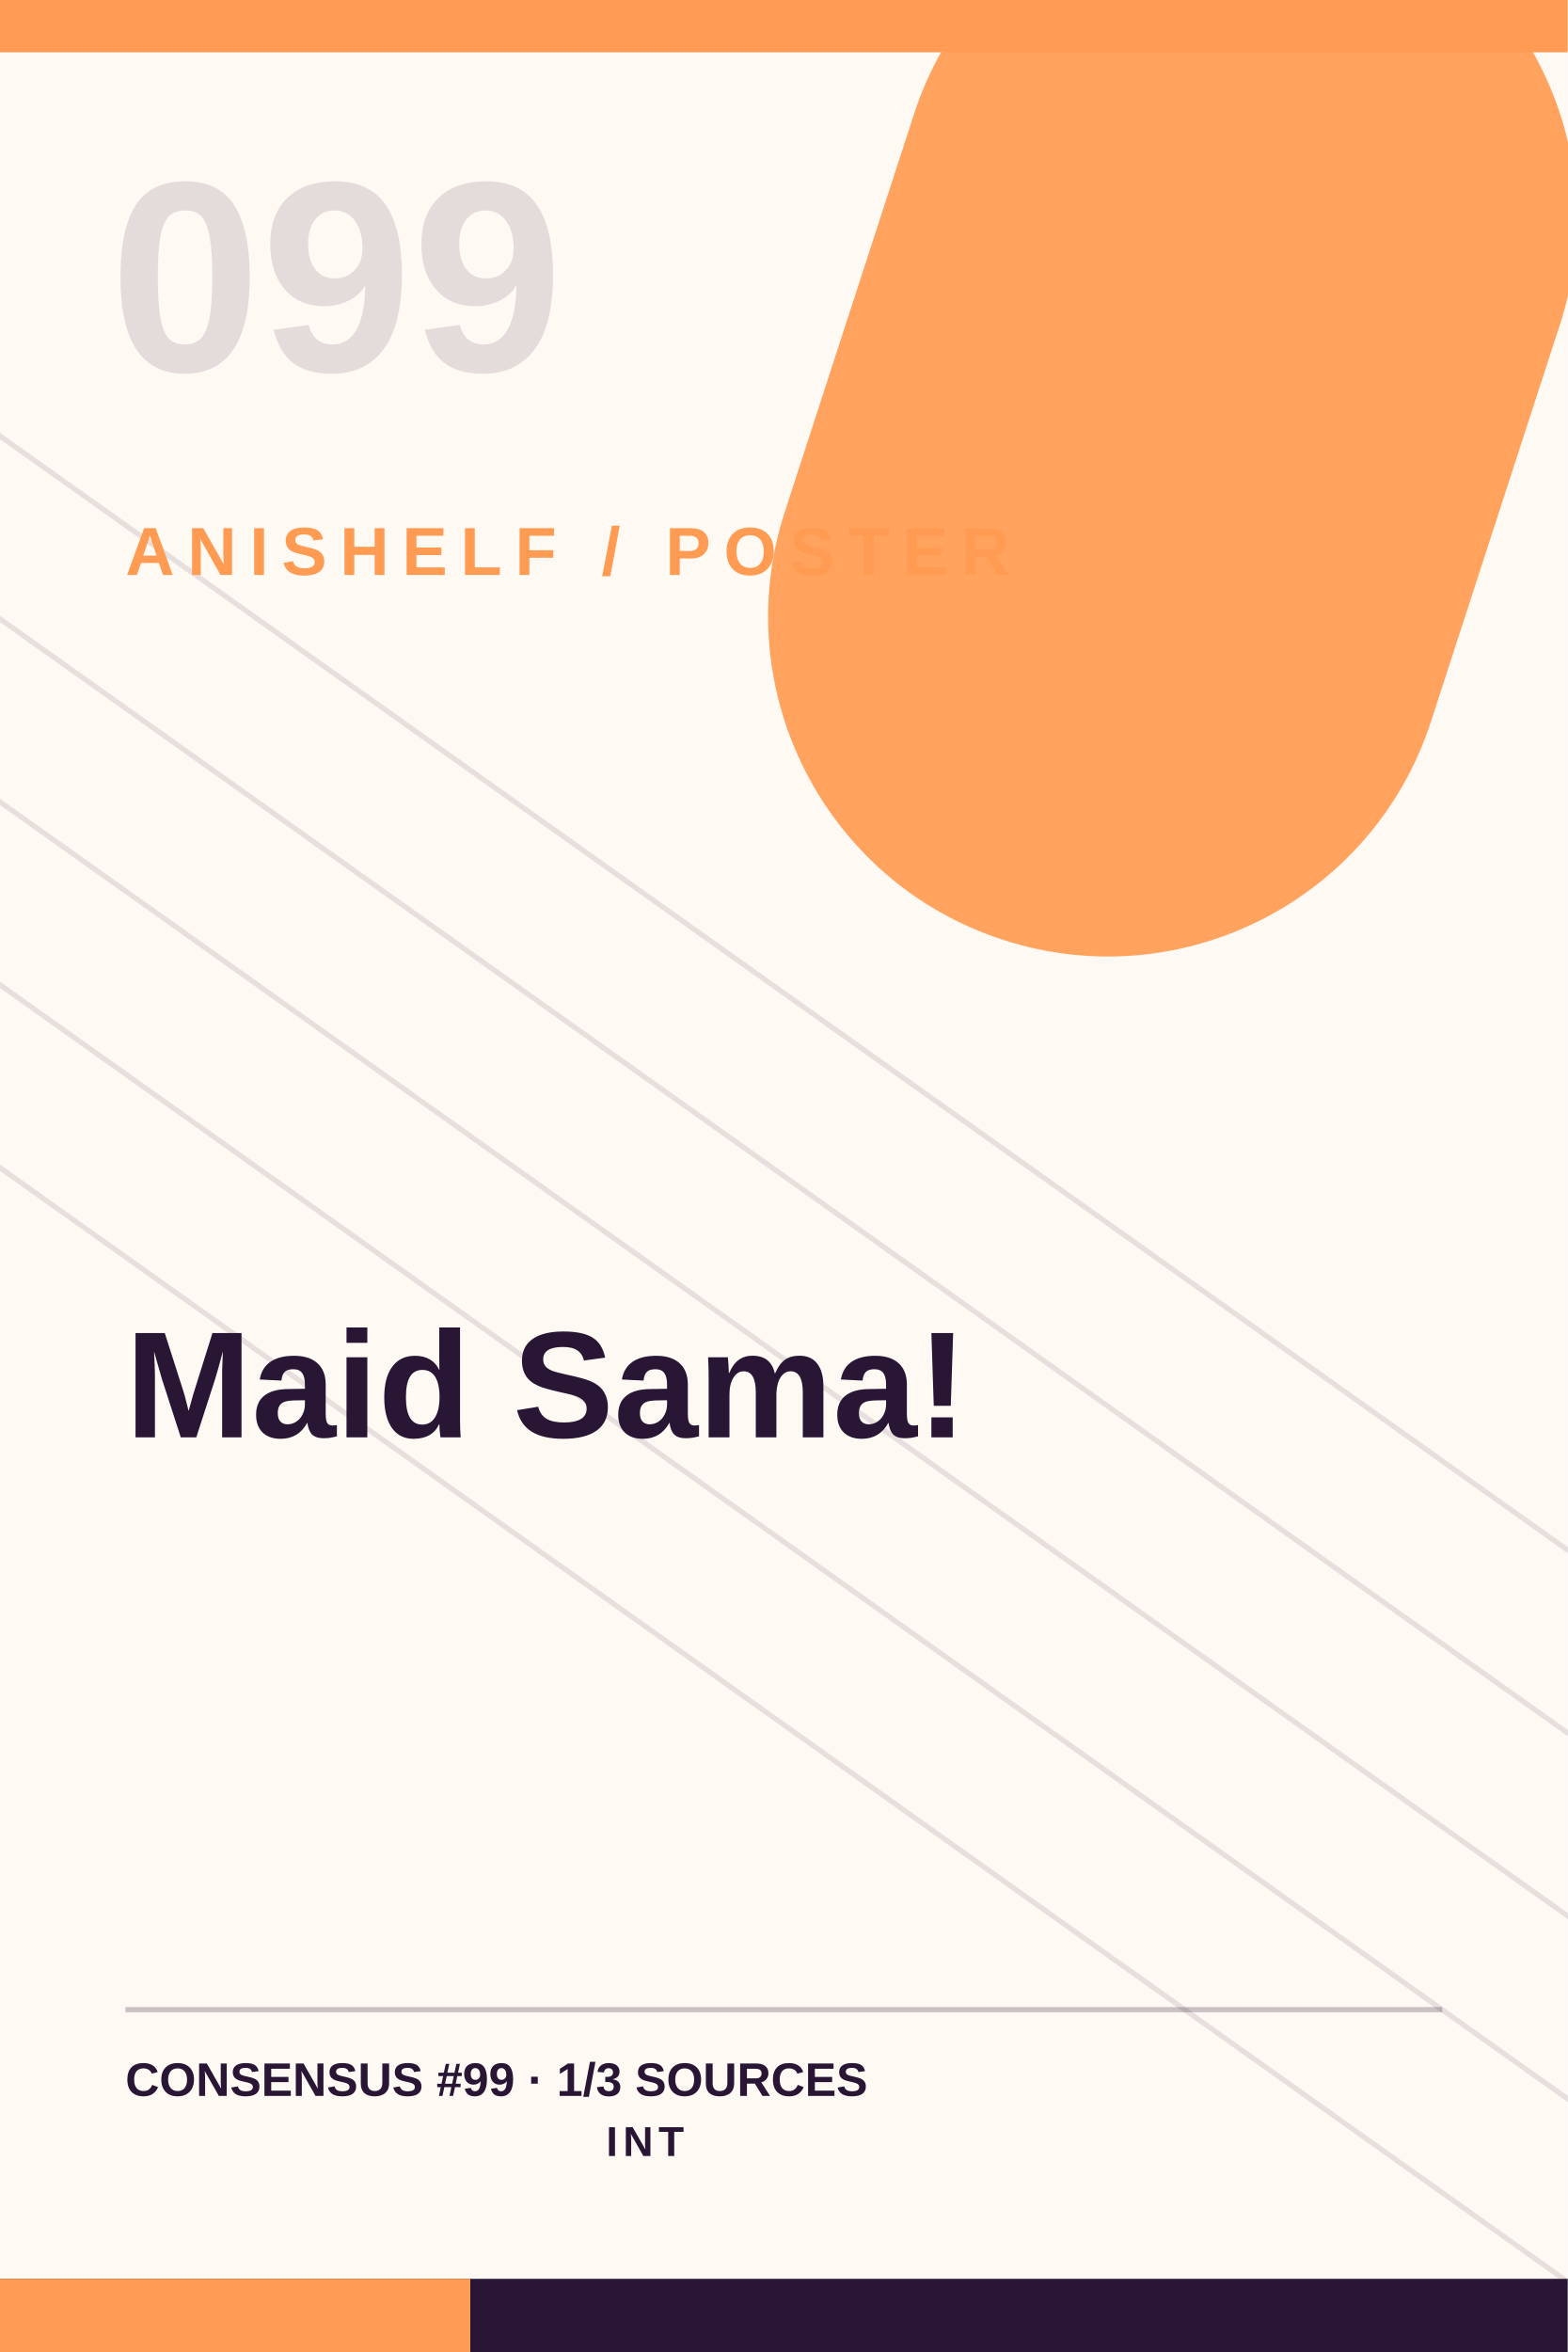
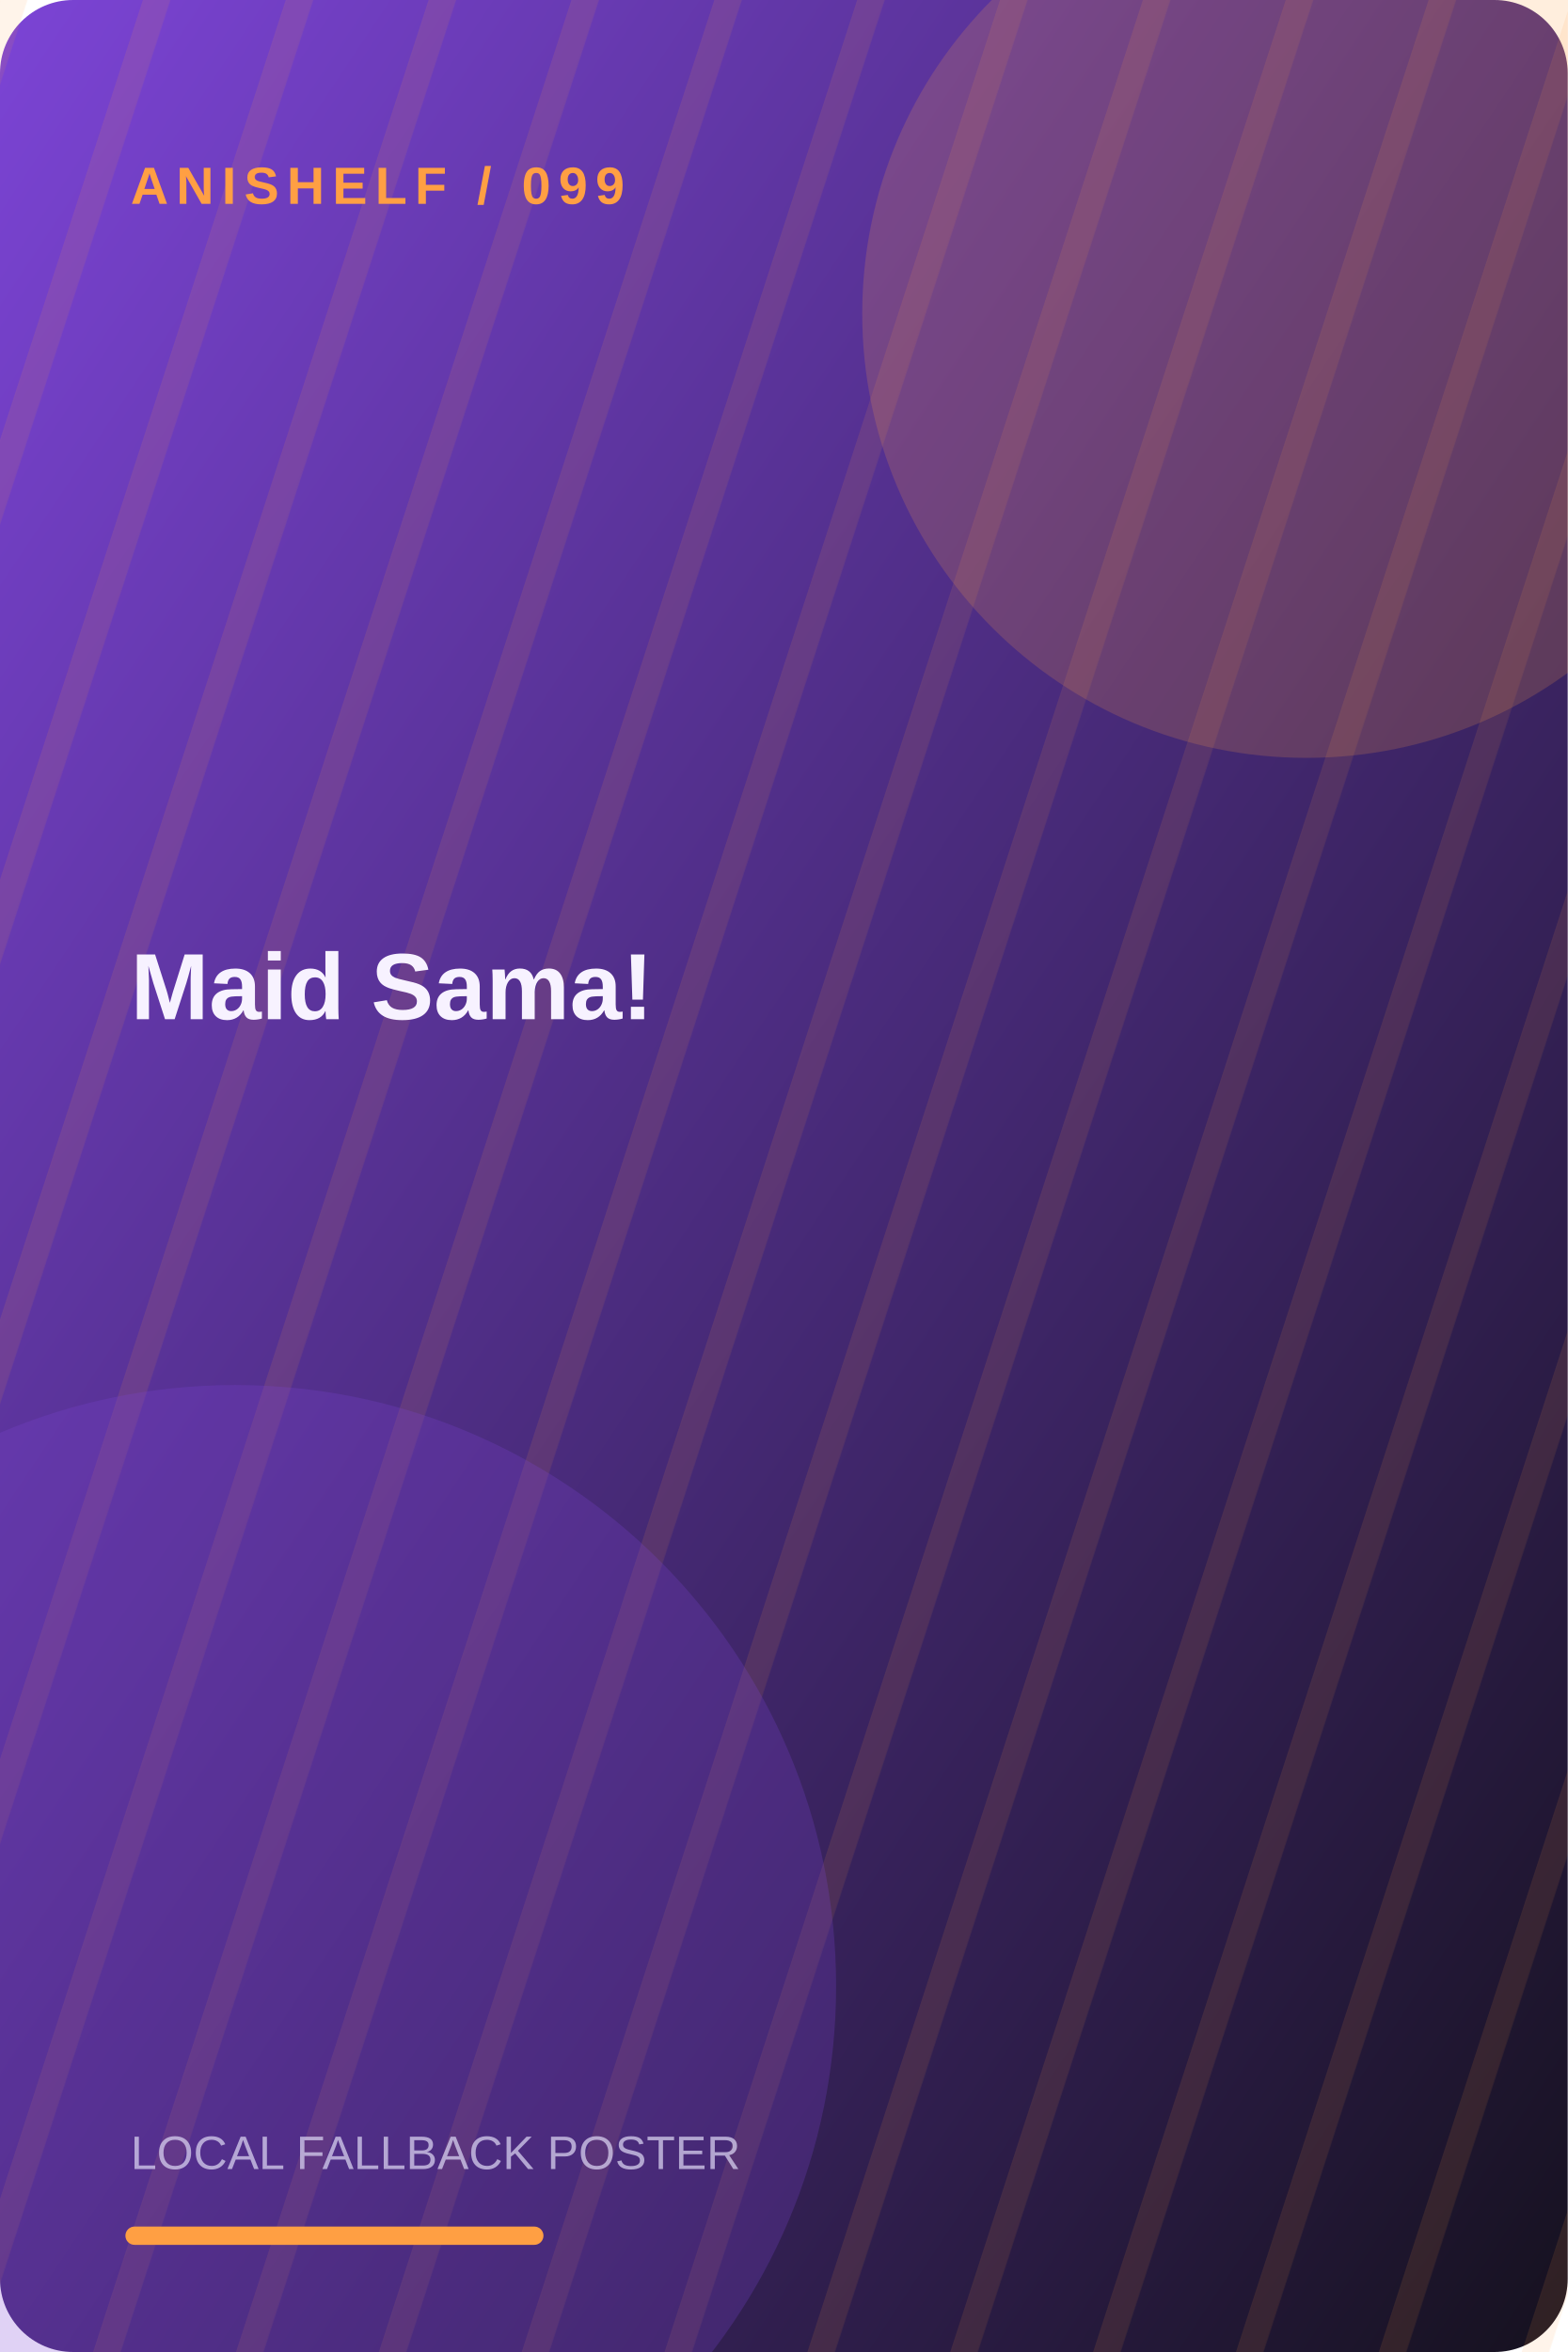
- <svg xmlns="http://www.w3.org/2000/svg" width="600" height="900" viewBox="0 0 600 900" role="img" aria-label="Maid Sama!">
-   <rect width="600" height="900" fill="#fff9f4" />
-   <rect x="0" y="0" width="600" height="20" fill="#ff9b52" />
-   <rect x="390" y="-80" width="260" height="420" rx="130" fill="#ff9b52" opacity=".92" transform="rotate(18 390 -80)" />
-   <g opacity=".12" stroke="#291634" stroke-width="2">
-     <path d="M-80 180 L680 720" />
-     <path d="M-80 110 L680 650" />
-     <path d="M-80 250 L680 790" />
-     <path d="M-80 320 L680 860" />
-     <path d="M-80 390 L680 930" />
-   </g>
-   <text x="42" y="142" fill="#291634" font-family="Arial, Helvetica, sans-serif" font-size="104" font-weight="900" opacity=".13">099</text>
-   <text x="48" y="220" fill="#ff9b52" font-family="Arial, Helvetica, sans-serif" font-size="26" font-weight="900" letter-spacing="5">ANISHELF / POSTER</text>
-   <text fill="#291634" font-family="Arial, Helvetica, sans-serif" font-size="58" font-weight="900">
-     <tspan x="48" y="550">Maid Sama!</tspan>
-   </text>
-   <rect x="48" y="768" width="504" height="2" fill="#291634" opacity=".25" />
-   <text x="48" y="802" fill="#291634" font-family="Arial, Helvetica, sans-serif" font-size="18" font-weight="700">CONSENSUS #99  ·  1/3 SOURCES</text>
-   <style>.badge{font:900 16px Arial,Helvetica,sans-serif;fill:#291634;letter-spacing:2px}</style>
-   <text x="232" y="825" class="badge">INT</text>
-   <rect x="0" y="872" width="600" height="28" fill="#291634" />
-   <rect x="0" y="872" width="180" height="28" fill="#ff9b52" />
+ <svg xmlns="http://www.w3.org/2000/svg" width="600" height="900" viewBox="0 0 600 900">
+   <defs>
+     <linearGradient id="g" x1="0" y1="0" x2="1" y2="1">
+       <stop stop-color="#7c44d6" />
+       <stop offset="1" stop-color="#15111e" />
+     </linearGradient>
+     <pattern id="p" width="52" height="52" patternUnits="userSpaceOnUse" patternTransform="rotate(18)">
+       <rect width="10" height="52" fill="#ff9f43" opacity=".11" />
+     </pattern>
+   </defs>
+   <rect width="600" height="900" rx="28" fill="url(#g)" />
+   <rect width="600" height="900" fill="url(#p)" />
+   <circle cx="500" cy="120" r="170" fill="#ff9f43" opacity=".18" />
+   <circle cx="90" cy="760" r="230" fill="#7c44d6" opacity=".24" />
+   <text x="50" y="78" fill="#ff9f43" font-family="Arial,sans-serif" font-size="20" font-weight="800" letter-spacing="3">ANISHELF / 099</text>
+   <text x="50" y="390" fill="#f7f2ff" font-family="Arial,sans-serif" font-size="36" font-weight="800">Maid Sama!</text>
+   <text x="50" y="830" fill="#d6cfee" opacity=".75" font-family="Arial,sans-serif" font-size="18">LOCAL FALLBACK POSTER</text>
+   <rect x="48" y="852" width="160" height="7" rx="3.5" fill="#ff9f43" />
</svg>
